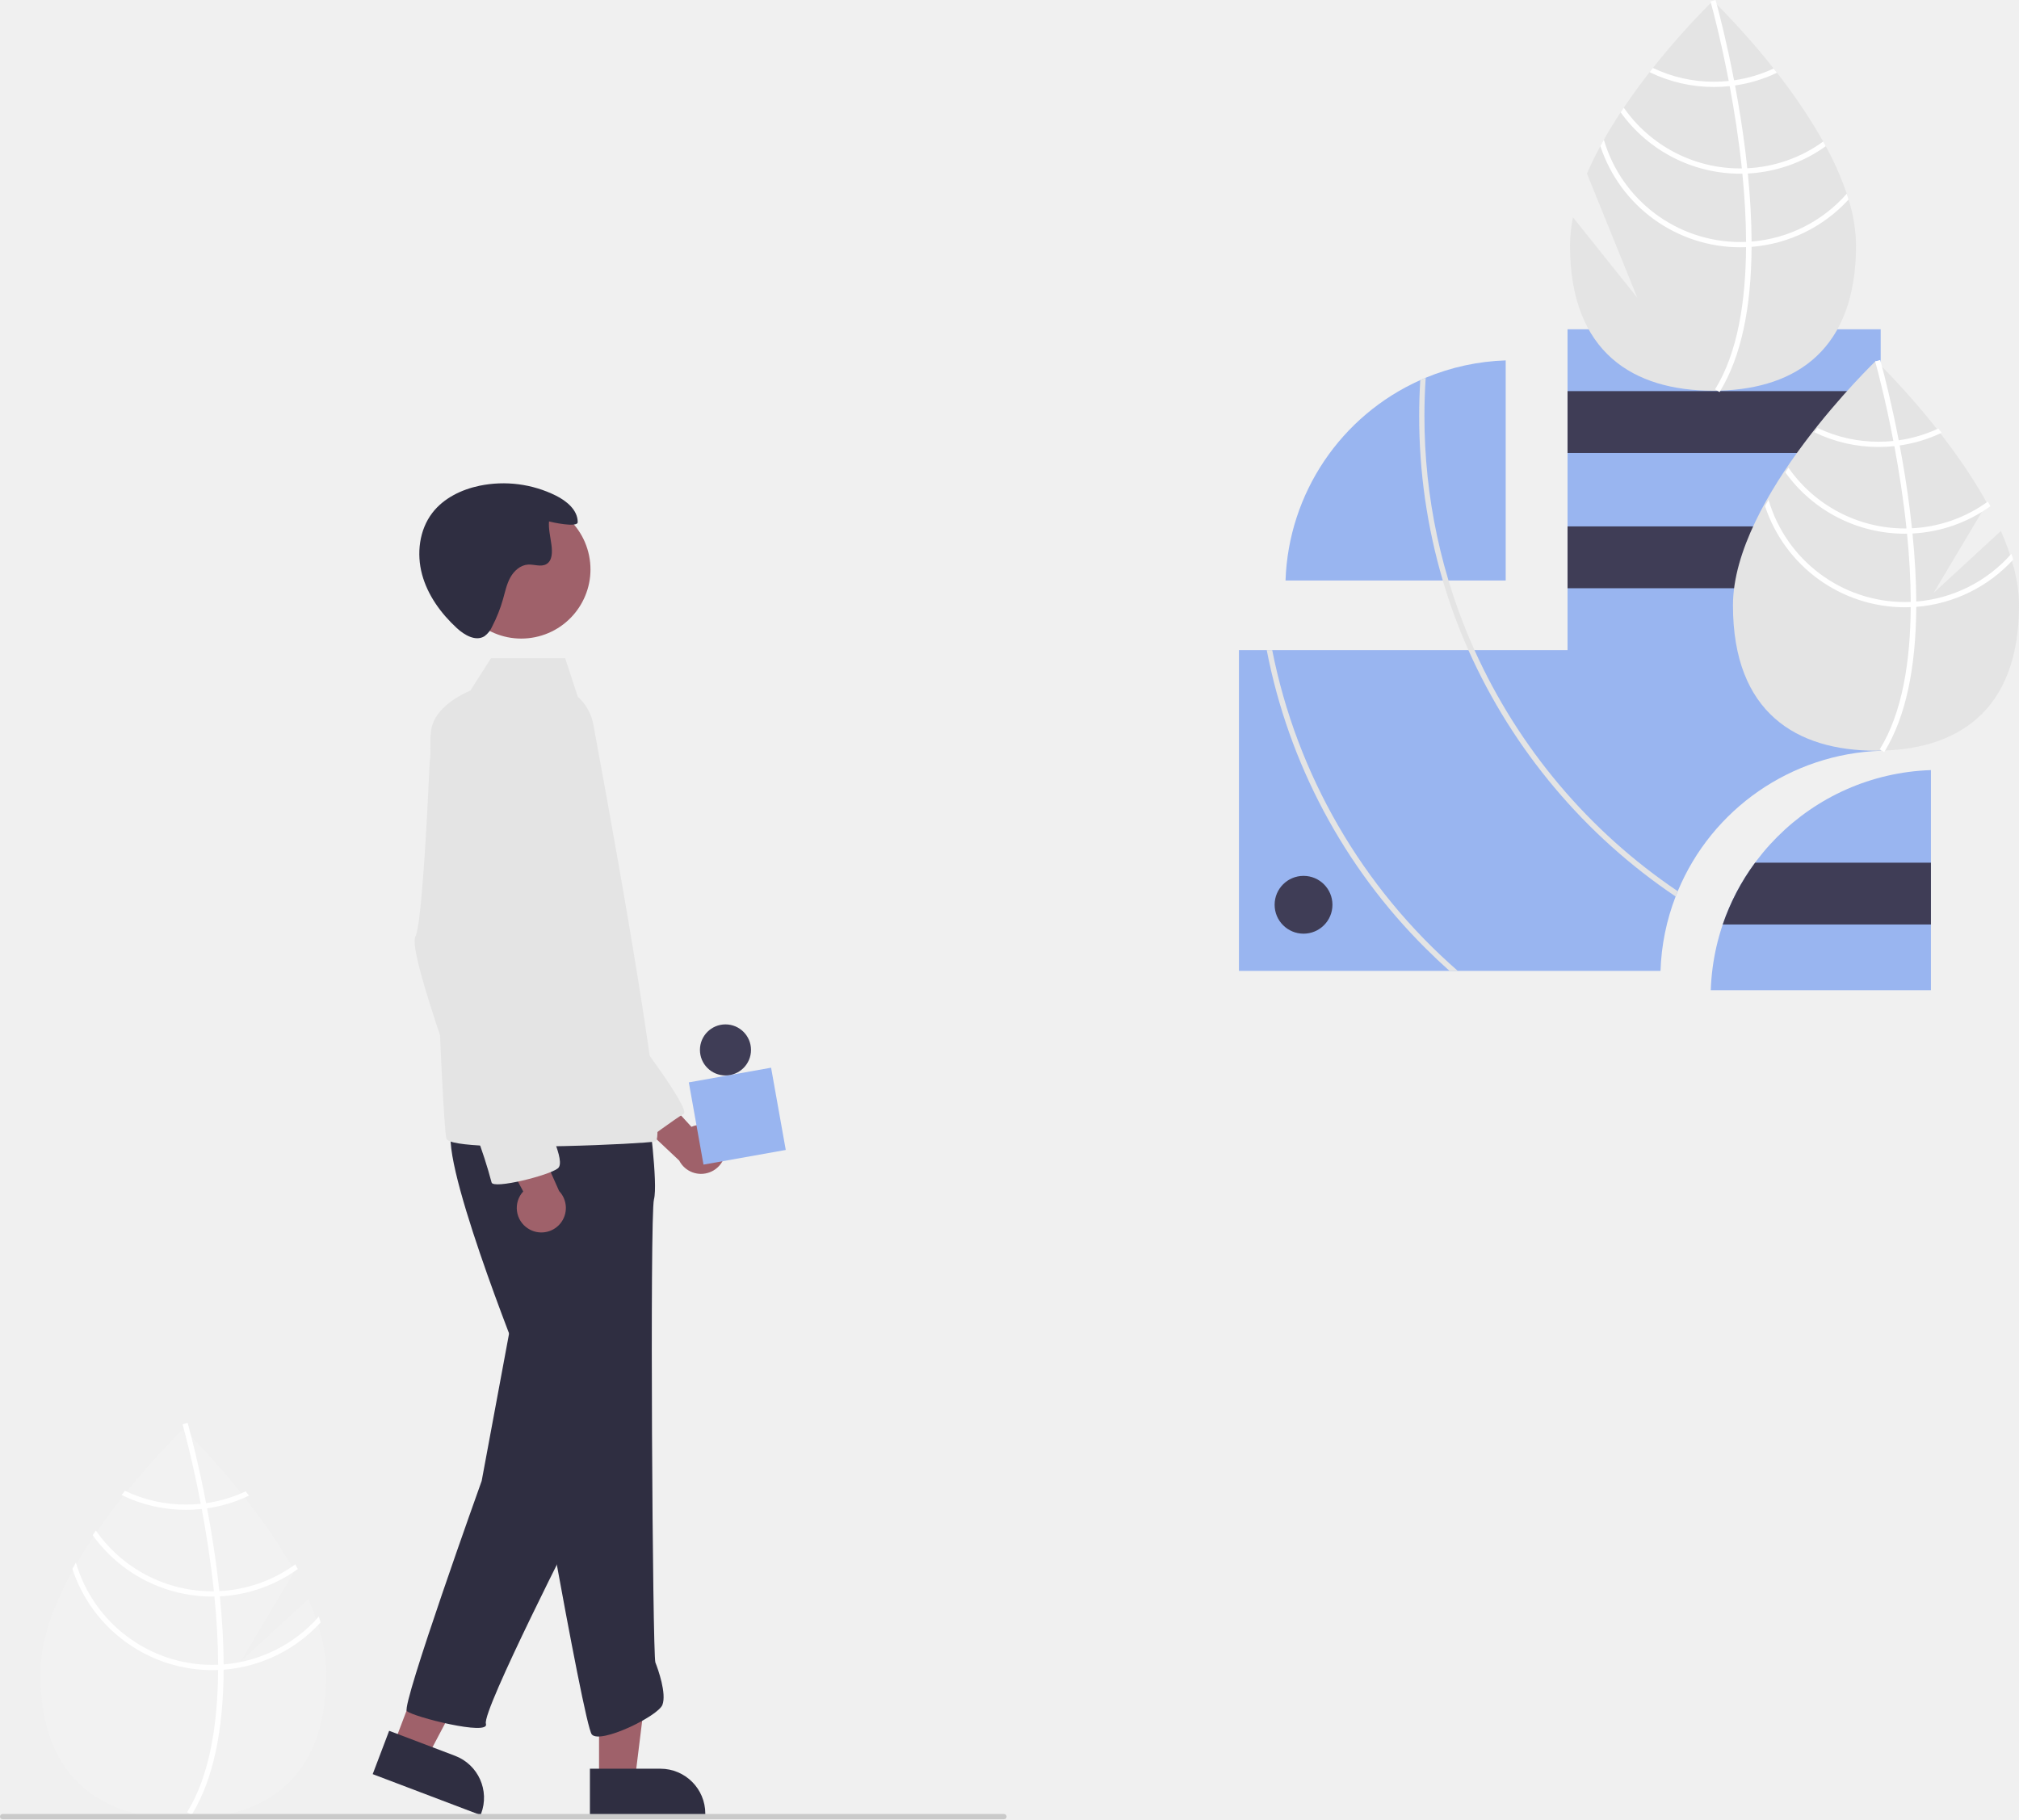
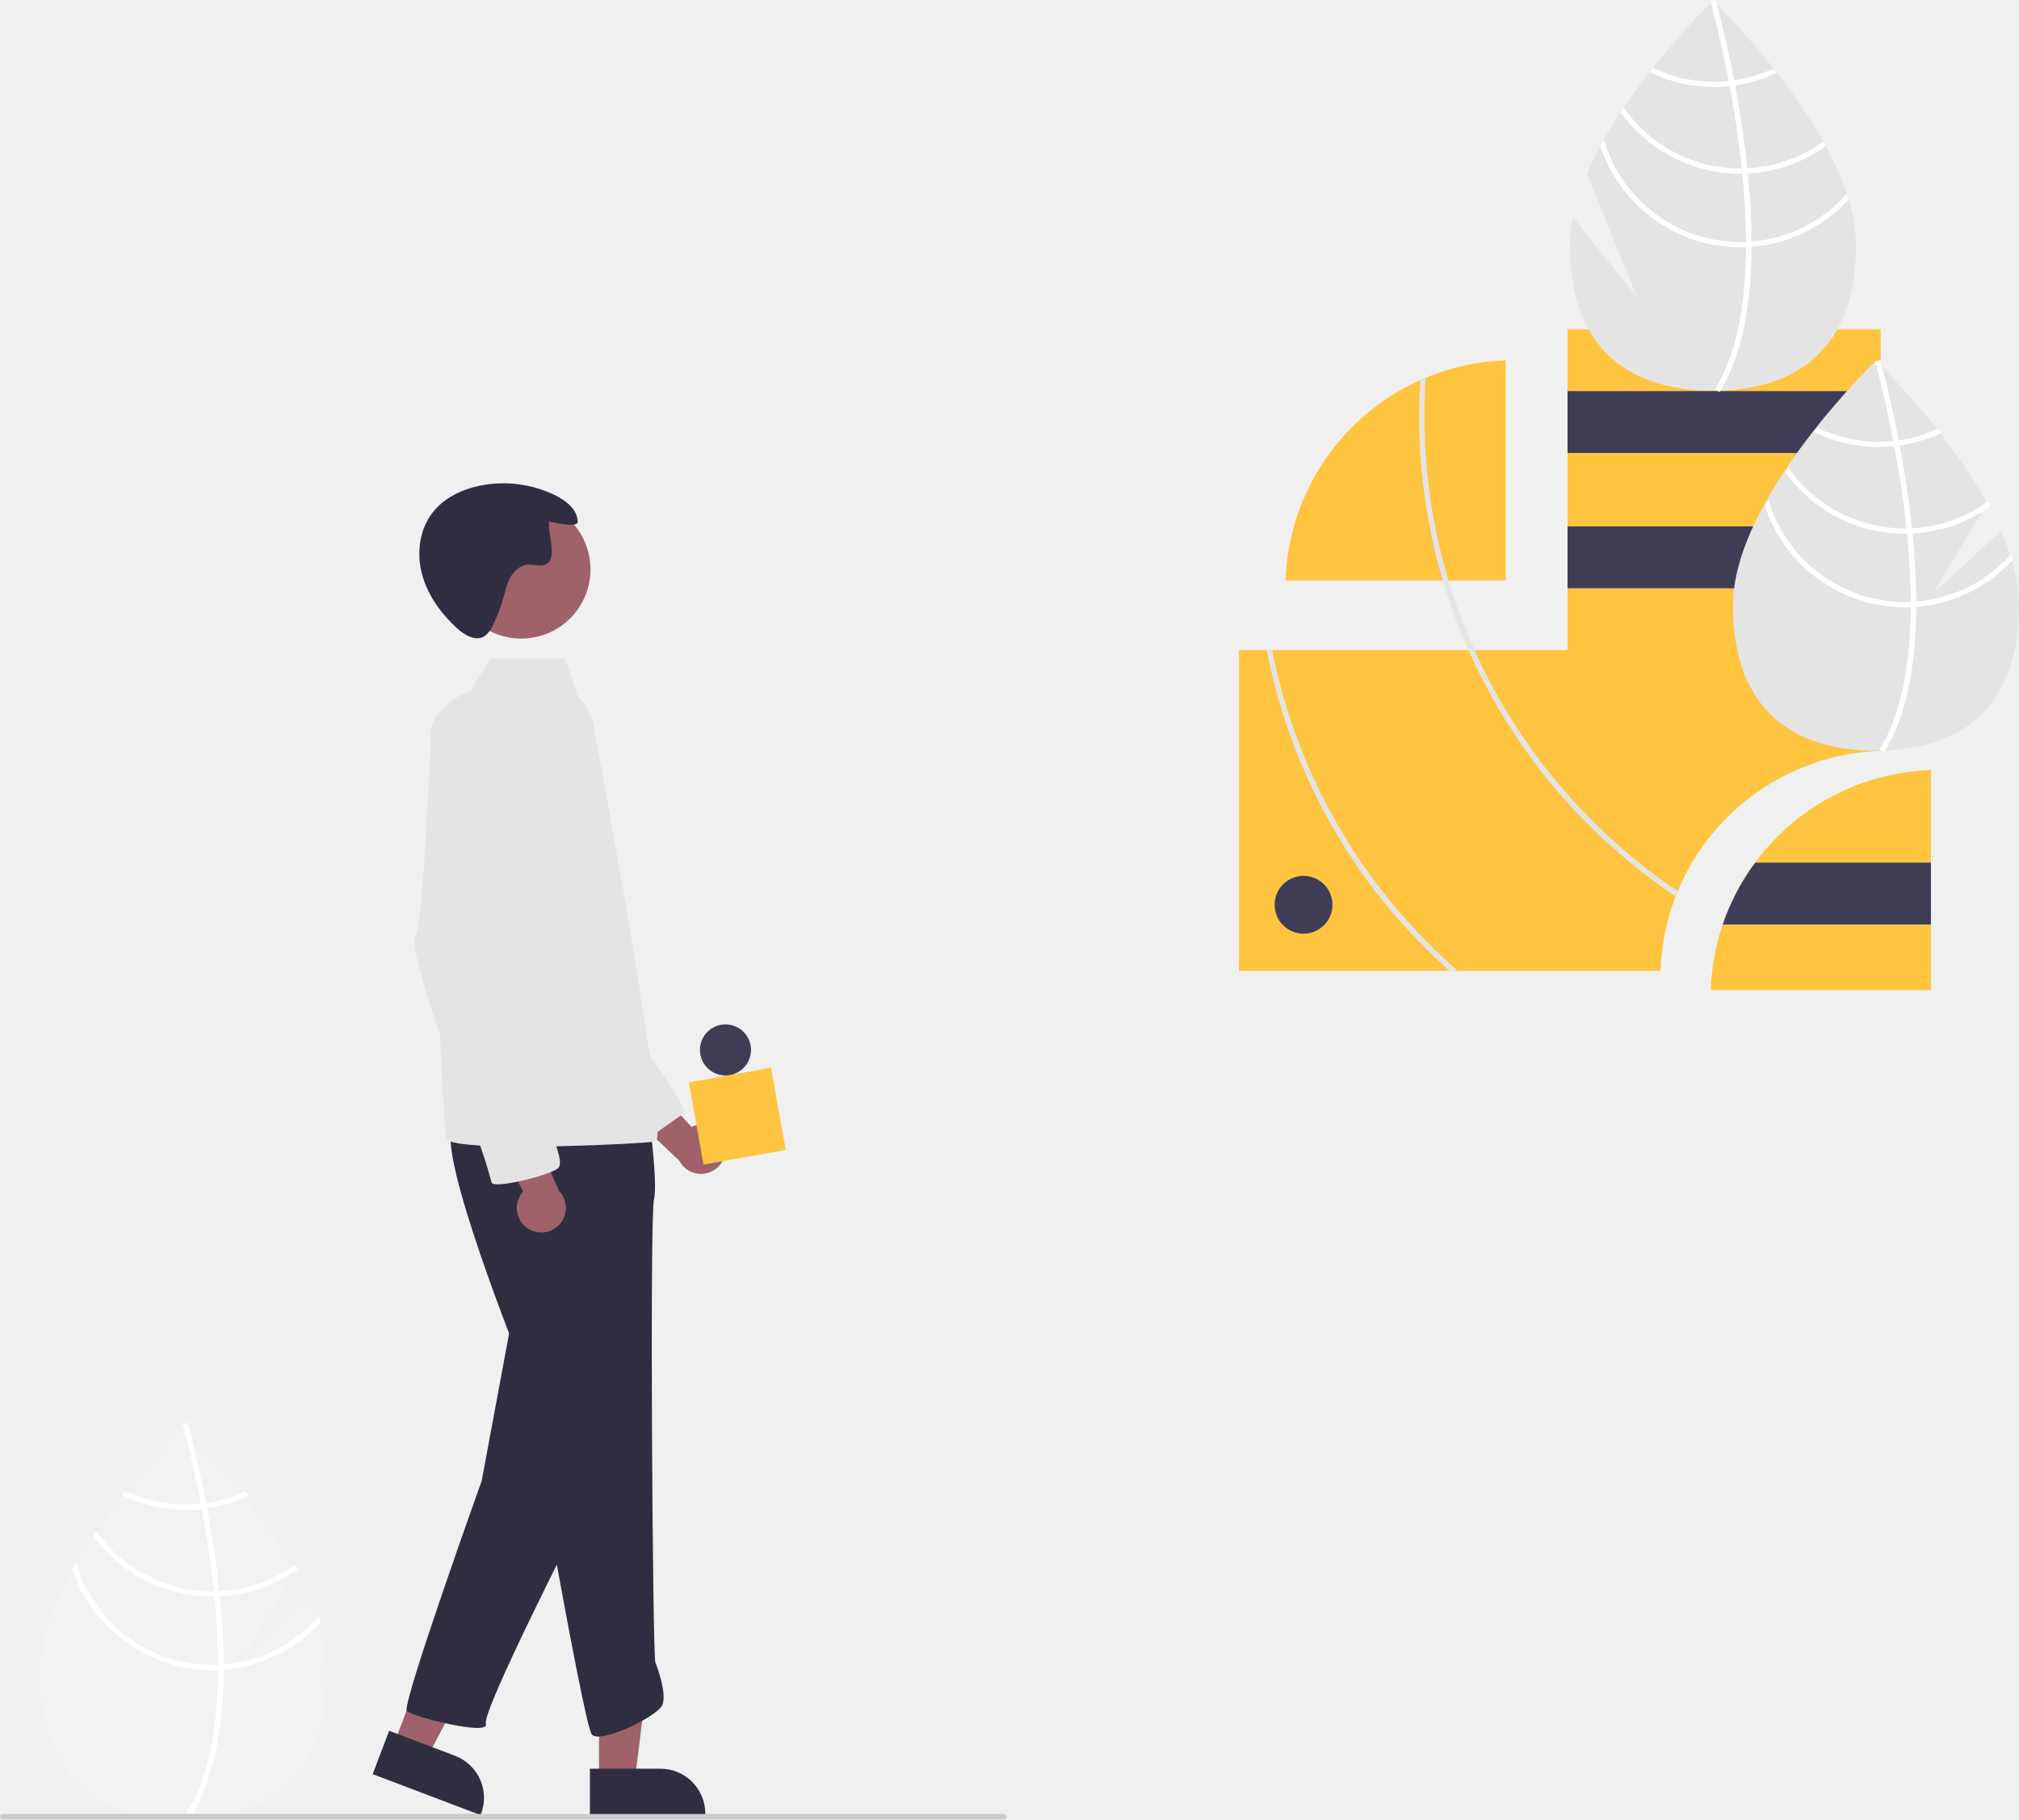
<svg xmlns="http://www.w3.org/2000/svg" data-name="Layer 1" width="768.183" height="692.308" viewBox="0 0 768.183 692.308">
  <path d="M333.2,712.37,307.587,735.95l20.355-34.155c-16.037-29.082-42.266-54.216-42.266-54.216s-54.415,52.134-54.415,93.115,24.362,55.29,54.415,55.29c30.052,0,54.415-14.309,54.415-55.29C340.091,731.573,337.392,721.899,333.2,712.37Z" transform="translate(-215.9086 -103.8462)" fill="#f2f2f2" />
  <path d="M301,737.227v2.02c-.12,23.48-4.08,41.8-11.85,54.7-.11.19-.23.37-.34.56l-.87-.53-.83-.52c8.62-13.93,11.67-33.62,11.78-54.1.01-.66.02-1.33.01-2-.03-8.67-.56-17.44-1.41-25.96-.06-.66-.13-1.33-.2-2-1.18-11.24-2.88-21.98-4.62-31.31-.12-.66-.25-1.32-.38-1.97-3.01-15.78-6.08-27.21-6.78-29.74-.08-.31-.13-.48-.14-.52l.95-.27.01-.01.96-.27c.01.04.18.61.46,1.67,1.07,3.96,3.85,14.71,6.58,28.89.12.64.25,1.3.37,1.96,1.42,7.57,2.81,16.03,3.91,24.91q.42,3.345.75,6.6c.08.67.15,1.34.21,2Q300.95,725.152,301,737.227Z" transform="translate(-215.9086 -103.8462)" fill="#fff" />
  <path d="M294.33,675.867c-.67.09-1.35.18-2.04.25a55.167,55.167,0,0,1-5.64.29,53.664,53.664,0,0,1-23.2-5.24c-.42.53-.84,1.06-1.27,1.6a55.651,55.651,0,0,0,24.47,5.64,57.08,57.08,0,0,0,6.02-.32c.68-.07,1.36-.16,2.03-.26a55.182,55.182,0,0,0,15.95-4.83q-.645-.825-1.26-1.62A53.48,53.48,0,0,1,294.33,675.867Z" transform="translate(-215.9086 -103.8462)" fill="#fff" />
  <path d="M299.36,709.337q-1.035.06-2.07.06c-.21.01-.43.01-.64.01a53.948,53.948,0,0,1-44.28-23.13c-.4.59-.8,1.18-1.19,1.78a55.952,55.952,0,0,0,45.47,23.35c.28,0,.56,0,.84-.01.7-.01,1.39-.03,2.08-.06a55.656,55.656,0,0,0,29.65-10.4c-.32-.59-.64-1.18-.97-1.77A53.578,53.578,0,0,1,299.36,709.337Z" transform="translate(-215.9086 -103.8462)" fill="#fff" />
  <path d="M301,737.227c-.7.06-1.4.1-2.1.13-.75.03-1.5.05-2.25.05a54.094,54.094,0,0,1-51.86-38.92c-.45.81-.9,1.61-1.33,2.42a56.075,56.075,0,0,0,53.19,38.5c.75,0,1.5-.01,2.24-.05.71-.02,1.41-.06,2.11-.11a55.911,55.911,0,0,0,36.9-18.01c-.21-.74-.45-1.47-.69-2.21A53.92,53.92,0,0,1,301,737.227Z" transform="translate(-215.9086 -103.8462)" fill="#fff" />
  <circle cx="515.965" cy="162.308" r="39" fill="#f0f0f0" />
-   <path d="M931.463,229.154v160.4a86.778,86.778,0,0,0-77.21,53.44q-.42,1.005-.81,2.01a86.426,86.426,0,0,0-5.75,28.31H687.303v-122.08h125.02v-122.08Z" transform="translate(-215.9086 -103.8462)" fill="#99b5f0" />
-   <path d="M950.582,396.902v83.764H866.817a86.748,86.748,0,0,1,83.764-83.764Z" transform="translate(-215.9086 -103.8462)" fill="#99b5f0" />
-   <path d="M788.793,240.994v83.76h-83.77a86.747,86.747,0,0,1,51.27-76.26c.68-.31,1.37-.61,2.06-.9A86.406,86.406,0,0,1,788.793,240.994Z" transform="translate(-215.9086 -103.8462)" fill="#99b5f0" />
+   <path d="M931.463,229.154v160.4a86.778,86.778,0,0,0-77.21,53.44q-.42,1.005-.81,2.01a86.426,86.426,0,0,0-5.75,28.31H687.303v-122.08h125.02v-122.08Z" transform="translate(-215.9086 -103.8462)" fill="#ffc440" />
+   <path d="M950.582,396.902v83.764H866.817a86.748,86.748,0,0,1,83.764-83.764Z" transform="translate(-215.9086 -103.8462)" fill="#ffc440" />
+   <path d="M788.793,240.994v83.76h-83.77a86.747,86.747,0,0,1,51.27-76.26c.68-.31,1.37-.61,2.06-.9A86.406,86.406,0,0,1,788.793,240.994Z" transform="translate(-215.9086 -103.8462)" fill="#ffc440" />
  <rect x="596.414" y="148.841" width="119.138" height="23.533" fill="#3f3d56" />
  <rect x="596.414" y="200.32" width="119.138" height="23.533" fill="#3f3d56" />
  <path d="M950.582,432.129v23.533h-79.219A86.554,86.554,0,0,1,883.688,432.129Z" transform="translate(-215.9086 -103.8462)" fill="#3f3d56" />
  <path d="M699.953,351.234h-2.08a218.359,218.359,0,0,0,60.44,113.48q4.44,4.44,9.1,8.6h3.16A218.042,218.042,0,0,1,699.953,351.234Z" transform="translate(-215.9086 -103.8462)" fill="#e4e4e4" />
  <path d="M776.913,351.234a216.647,216.647,0,0,1-19.04-89.08q0-7.335.48-14.56c-.69.29-1.38.59-2.06.9q-.42,6.795-.42,13.66a220.597,220.597,0,0,0,8.99,62.6,213.969,213.969,0,0,0,9.73,26.48,222.191,222.191,0,0,0,78.85,93.77q.39-1.005.81-2.01A219.354,219.354,0,0,1,776.913,351.234Z" transform="translate(-215.9086 -103.8462)" fill="#e4e4e4" />
  <circle cx="495.965" cy="344.308" r="11" fill="#3f3d56" />
  <path d="M922.09,197.236c0,39.69-22.85,54.36-51.59,55.25-.4.01-.8.02-1.21.03-.53.01-1.07.01-1.61.01-30.06,0-54.42-14.31-54.42-55.29a54.879,54.879,0,0,1,1.13-10.69l24.48,30.61-19.16-47.23c1.51-3.52,3.23-7.02,5.1-10.48.43-.81.88-1.61,1.33-2.42,2.01-3.55,4.16-7.04,6.39-10.43.39-.6.79-1.19,1.19-1.78,3.2-4.77,6.54-9.31,9.81-13.51.43-.54.85-1.07,1.27-1.6a287.297,287.297,0,0,1,22.06-24.79c.49-.48.77-.75.81-.79l.01-.01s.51.48,1.42,1.4a290.078,290.078,0,0,1,21.64,24.4q.615.795,1.26,1.62a209.113,209.113,0,0,1,17.6,26.17c.33.59.65,1.18.97,1.77a114.843,114.843,0,0,1,7.99,18.09c.24.74.48,1.47.69,2.21A60.416,60.416,0,0,1,922.09,197.236Z" transform="translate(-215.9086 -103.8462)" fill="#e4e4e4" />
  <path d="M882.35,195.766v2.02c-.12,23.48-4.08,41.8-11.85,54.7-.11.19-.23.37-.34.56l-.87-.53-.83-.52c8.62-13.93,11.67-33.62,11.78-54.1.01-.66.02-1.33.01-2-.03-8.67-.56-17.44-1.41-25.96-.06-.66-.13-1.33-.2-2-1.18-11.24-2.88-21.98-4.62-31.31-.12-.66-.25-1.32-.38-1.97-3.01-15.78-6.08-27.21-6.78-29.74-.08-.31-.13-.48-.14-.52l.95-.27.01-.01.96-.27c.01.04.18.61.46,1.67,1.07,3.96,3.85,14.71,6.58,28.89.12.64.25,1.3.37,1.96,1.42,7.57,2.81,16.03,3.91,24.91q.42,3.345.75,6.6c.08.67.15,1.34.21,2Q882.3,183.691,882.35,195.766Z" transform="translate(-215.9086 -103.8462)" fill="#fff" />
  <path d="M977.2,305.91,951.587,329.49l20.355-34.155c-16.037-29.082-42.266-54.216-42.266-54.216s-54.415,52.134-54.415,93.115,24.362,55.29,54.415,55.29c30.052,0,54.415-14.309,54.415-55.29C984.091,325.112,981.392,315.438,977.2,305.91Z" transform="translate(-215.9086 -103.8462)" fill="#e4e4e4" />
  <path d="M491.691,539.032a9.276,9.276,0,0,0-12.711-6.383l-22.283-24.293L452.533,524.972l21.799,20.521a9.326,9.326,0,0,0,17.359-6.462Z" transform="translate(-215.9086 -103.8462)" fill="#9f616a" />
  <polygon points="227.922 677.523 241.537 677.522 248.015 625.005 227.92 625.006 227.922 677.523" fill="#9f616a" />
  <path d="M440.358,776.924l26.814-.001h.001A17.089,17.089,0,0,1,484.26,794.01v.555l-43.902.002Z" transform="translate(-215.9086 -103.8462)" fill="#2f2e41" />
  <polygon points="149.733 664.035 162.462 668.867 187.155 622.067 168.368 614.937 149.733 664.035" fill="#9f616a" />
  <path d="M363.972,762.493l25.069,9.515.001 0a17.089,17.089,0,0,1,9.911,22.039l-.197.519-41.045-15.579Z" transform="translate(-215.9086 -103.8462)" fill="#2f2e41" />
  <path d="M410.461,606.686l-11.283,60.713s-30.625,85.428-28.476,87.577,31.7,9.671,30.088,4.836,35.461-77.369,35.461-77.369Z" transform="translate(-215.9086 -103.8462)" fill="#2f2e41" />
  <path d="M456.216,496.356s22.777,29.774,19.792,31.398-14.547,10.236-14.547,10.236l-11.764-32.284Z" transform="translate(-215.9086 -103.8462)" fill="#e4e4e4" />
  <path d="M462.577,526.408s3.761,27.939,2.149,33.849-.537,173.543.537,176.229,4.298,11.82,2.686,16.118-23.64,15.044-26.864,11.283-26.864-140.768-26.864-140.768-33.312-82.742-25.79-90.801S462.577,526.408,462.577,526.408Z" transform="translate(-215.9086 -103.8462)" fill="#2f2e41" />
  <circle cx="414.242" cy="320.525" r="26.327" transform="translate(-271.3837 -15.05052) rotate(-11.47249)" fill="#9f616a" />
  <path d="M435.713,302.551c.014-4.61-4.207-8.061-8.333-10.118a44.975,44.975,0,0,0-28.994-3.744c-6.898,1.439-13.653,4.712-17.955,10.293-5.017,6.509-6.078,15.53-3.935,23.465s7.185,14.849,13.226,20.421c2.899,2.675,7.192,5.181,10.531,3.081a9.023,9.023,0,0,0,2.916-3.687,55.694,55.694,0,0,0,4.151-10.495c.784-2.778,1.367-5.656,2.764-8.181s3.826-4.704,6.706-4.886c2.379-.15,4.98,1.018,7.033-.195,2.283-1.35,2.239-4.611,1.909-7.243-.363-2.885-1.182-6.145-.938-8.991C425.749,302.556,435.719,304.757,435.713,302.551Z" transform="translate(-215.9086 -103.8462)" fill="#2f2e41" />
-   <rect x="480.536" y="512.704" width="31.792" height="31.792" transform="matrix(0.98445, -0.17565, 0.17565, 0.98445, -301.0384, -8.43051)" fill="#99b5f0" />
+   <rect x="480.536" y="512.704" width="31.792" height="31.792" transform="matrix(0.98445, -0.17565, 0.17565, 0.98445, -301.0384, -8.43051)" fill="#ffc440" />
  <circle cx="276.025" cy="399.542" r="9.714" fill="#3f3d56" />
  <path d="M441.75,380.022a18.664,18.664,0,0,0-6.005-11.04L430.944,354.307H402.735l-7.861,12.335c-8.505,3.662-14.802,9.467-15.039,16.311-1.3,4.545,4.298,148.828,5.91,154.2.473,1.564,6.904,2.402,15.936,2.772,8.285.338,18.756.29,28.809.059,16.645-.387,32.162-1.279,34.773-1.757C471.174,537.154,442.336,383.412,441.75,380.022Z" transform="translate(-215.9086 -103.8462)" fill="#e4e4e4" />
  <path d="M416.81,571.352a9.276,9.276,0,0,1-1.826-14.106l-15.569-29.056,17.059,1.558L428.643,557.101a9.326,9.326,0,0,1-11.833,14.251Z" transform="translate(-215.9086 -103.8462)" fill="#9f616a" />
  <path d="M597.909,796.154h-381a1,1,0,0,1,0-2h381a1,1,0,0,1,0,2Z" transform="translate(-215.9086 -103.8462)" fill="#cacaca" />
  <path d="M414.222,364.149s24.715,10.208,15.581,35.998-19.342,56.415-19.342,56.415,12.895,69.31,12.895,71.996,8.059,17.193,4.836,19.879-24.715,8.059-25.252,5.373a181.708,181.708,0,0,0-5.91-18.268c-1.075-2.149-26.327-69.31-23.103-75.22,2.372-4.349,4.454-44.195,5.388-64.939a34.107,34.107,0,0,1,17.781-28.715C402.103,364.013,407.936,362.577,414.222,364.149Z" transform="translate(-215.9086 -103.8462)" fill="#e4e4e4" />
  <path d="M875.68,134.406c-.67.09-1.35.18-2.04.25a55.167,55.167,0,0,1-5.64.29,53.664,53.664,0,0,1-23.2-5.24c-.42.53-.84,1.06-1.27,1.6a55.651,55.651,0,0,0,24.47,5.64,57.08,57.08,0,0,0,6.02-.32c.68-.07,1.36-.16,2.03-.26a55.182,55.182,0,0,0,15.95-4.83q-.645-.825-1.26-1.62A53.48,53.48,0,0,1,875.68,134.406Z" transform="translate(-215.9086 -103.8462)" fill="#fff" />
  <path d="M880.71,167.876q-1.035.06-2.07.06c-.21.01-.43.01-.64.01a53.948,53.948,0,0,1-44.28-23.13c-.4.59-.8,1.18-1.19,1.78a55.952,55.952,0,0,0,45.47,23.35c.28,0,.56,0,.84-.01.7-.01,1.39-.03,2.08-.06a55.656,55.656,0,0,0,29.65-10.4c-.32-.59-.64-1.18-.97-1.77A53.578,53.578,0,0,1,880.71,167.876Z" transform="translate(-215.9086 -103.8462)" fill="#fff" />
  <path d="M882.35,195.766c-.7.06-1.4.1-2.1.13-.75.03-1.5.05-2.25.05a54.094,54.094,0,0,1-51.86-38.92c-.45.81-.9,1.61-1.33,2.42a56.075,56.075,0,0,0,53.19,38.5c.75,0,1.5-.01,2.24-.05.71-.02,1.41-.06,2.11-.11a55.911,55.911,0,0,0,36.9-18.01c-.21-.74-.45-1.47-.69-2.21A53.92,53.92,0,0,1,882.35,195.766Z" transform="translate(-215.9086 -103.8462)" fill="#fff" />
  <path d="M945,332.766v2.02c-.12,23.48-4.08,41.8-11.85,54.7-.11.19-.23.37-.34.56l-.87-.53-.83-.52c8.62-13.93,11.67-33.62,11.78-54.1.01-.66.02-1.33.01-2-.03-8.67-.56-17.44-1.41-25.96-.06-.66-.13-1.33-.2-2-1.18-11.24-2.88-21.98-4.62-31.31-.12-.66-.25-1.32-.38-1.97-3.01-15.78-6.08-27.21-6.78-29.74-.08-.31-.13-.48-.14-.52l.95-.27.01-.01.96-.27c.01.04.18.61.46,1.67,1.07,3.96,3.85,14.71,6.58,28.89.12.64.25,1.3.37,1.96,1.42,7.57,2.81,16.03,3.91,24.91q.42,3.345.75,6.6c.08.67.15,1.34.21,2Q944.95,320.691,945,332.766Z" transform="translate(-215.9086 -103.8462)" fill="#fff" />
  <path d="M938.33,271.406c-.67.09-1.35.18-2.04.25a55.167,55.167,0,0,1-5.64.29,53.664,53.664,0,0,1-23.2-5.24c-.42.53-.84,1.06-1.27,1.6a55.651,55.651,0,0,0,24.47,5.64,57.08,57.08,0,0,0,6.02-.32c.68-.07,1.36-.16,2.03-.26a55.182,55.182,0,0,0,15.95-4.83q-.645-.825-1.26-1.62A53.48,53.48,0,0,1,938.33,271.406Z" transform="translate(-215.9086 -103.8462)" fill="#fff" />
  <path d="M943.36,304.876q-1.035.06-2.07.06c-.21.01-.43.01-.64.01a53.948,53.948,0,0,1-44.28-23.13c-.4.59-.8,1.18-1.19,1.78a55.952,55.952,0,0,0,45.47,23.35c.28,0,.56,0,.84-.01.7-.01,1.39-.03,2.08-.06a55.656,55.656,0,0,0,29.65-10.4c-.32-.59-.64-1.18-.97-1.77A53.578,53.578,0,0,1,943.36,304.876Z" transform="translate(-215.9086 -103.8462)" fill="#fff" />
  <path d="M945,332.766c-.7.06-1.4.1-2.1.13-.75.03-1.5.05-2.25.05a54.094,54.094,0,0,1-51.86-38.92c-.45.81-.9,1.61-1.33,2.42a56.075,56.075,0,0,0,53.19,38.5c.75,0,1.5-.01,2.24-.05.71-.02,1.41-.06,2.11-.11a55.911,55.911,0,0,0,36.9-18.01c-.21-.74-.45-1.47-.69-2.21A53.92,53.92,0,0,1,945,332.766Z" transform="translate(-215.9086 -103.8462)" fill="#fff" />
</svg>
